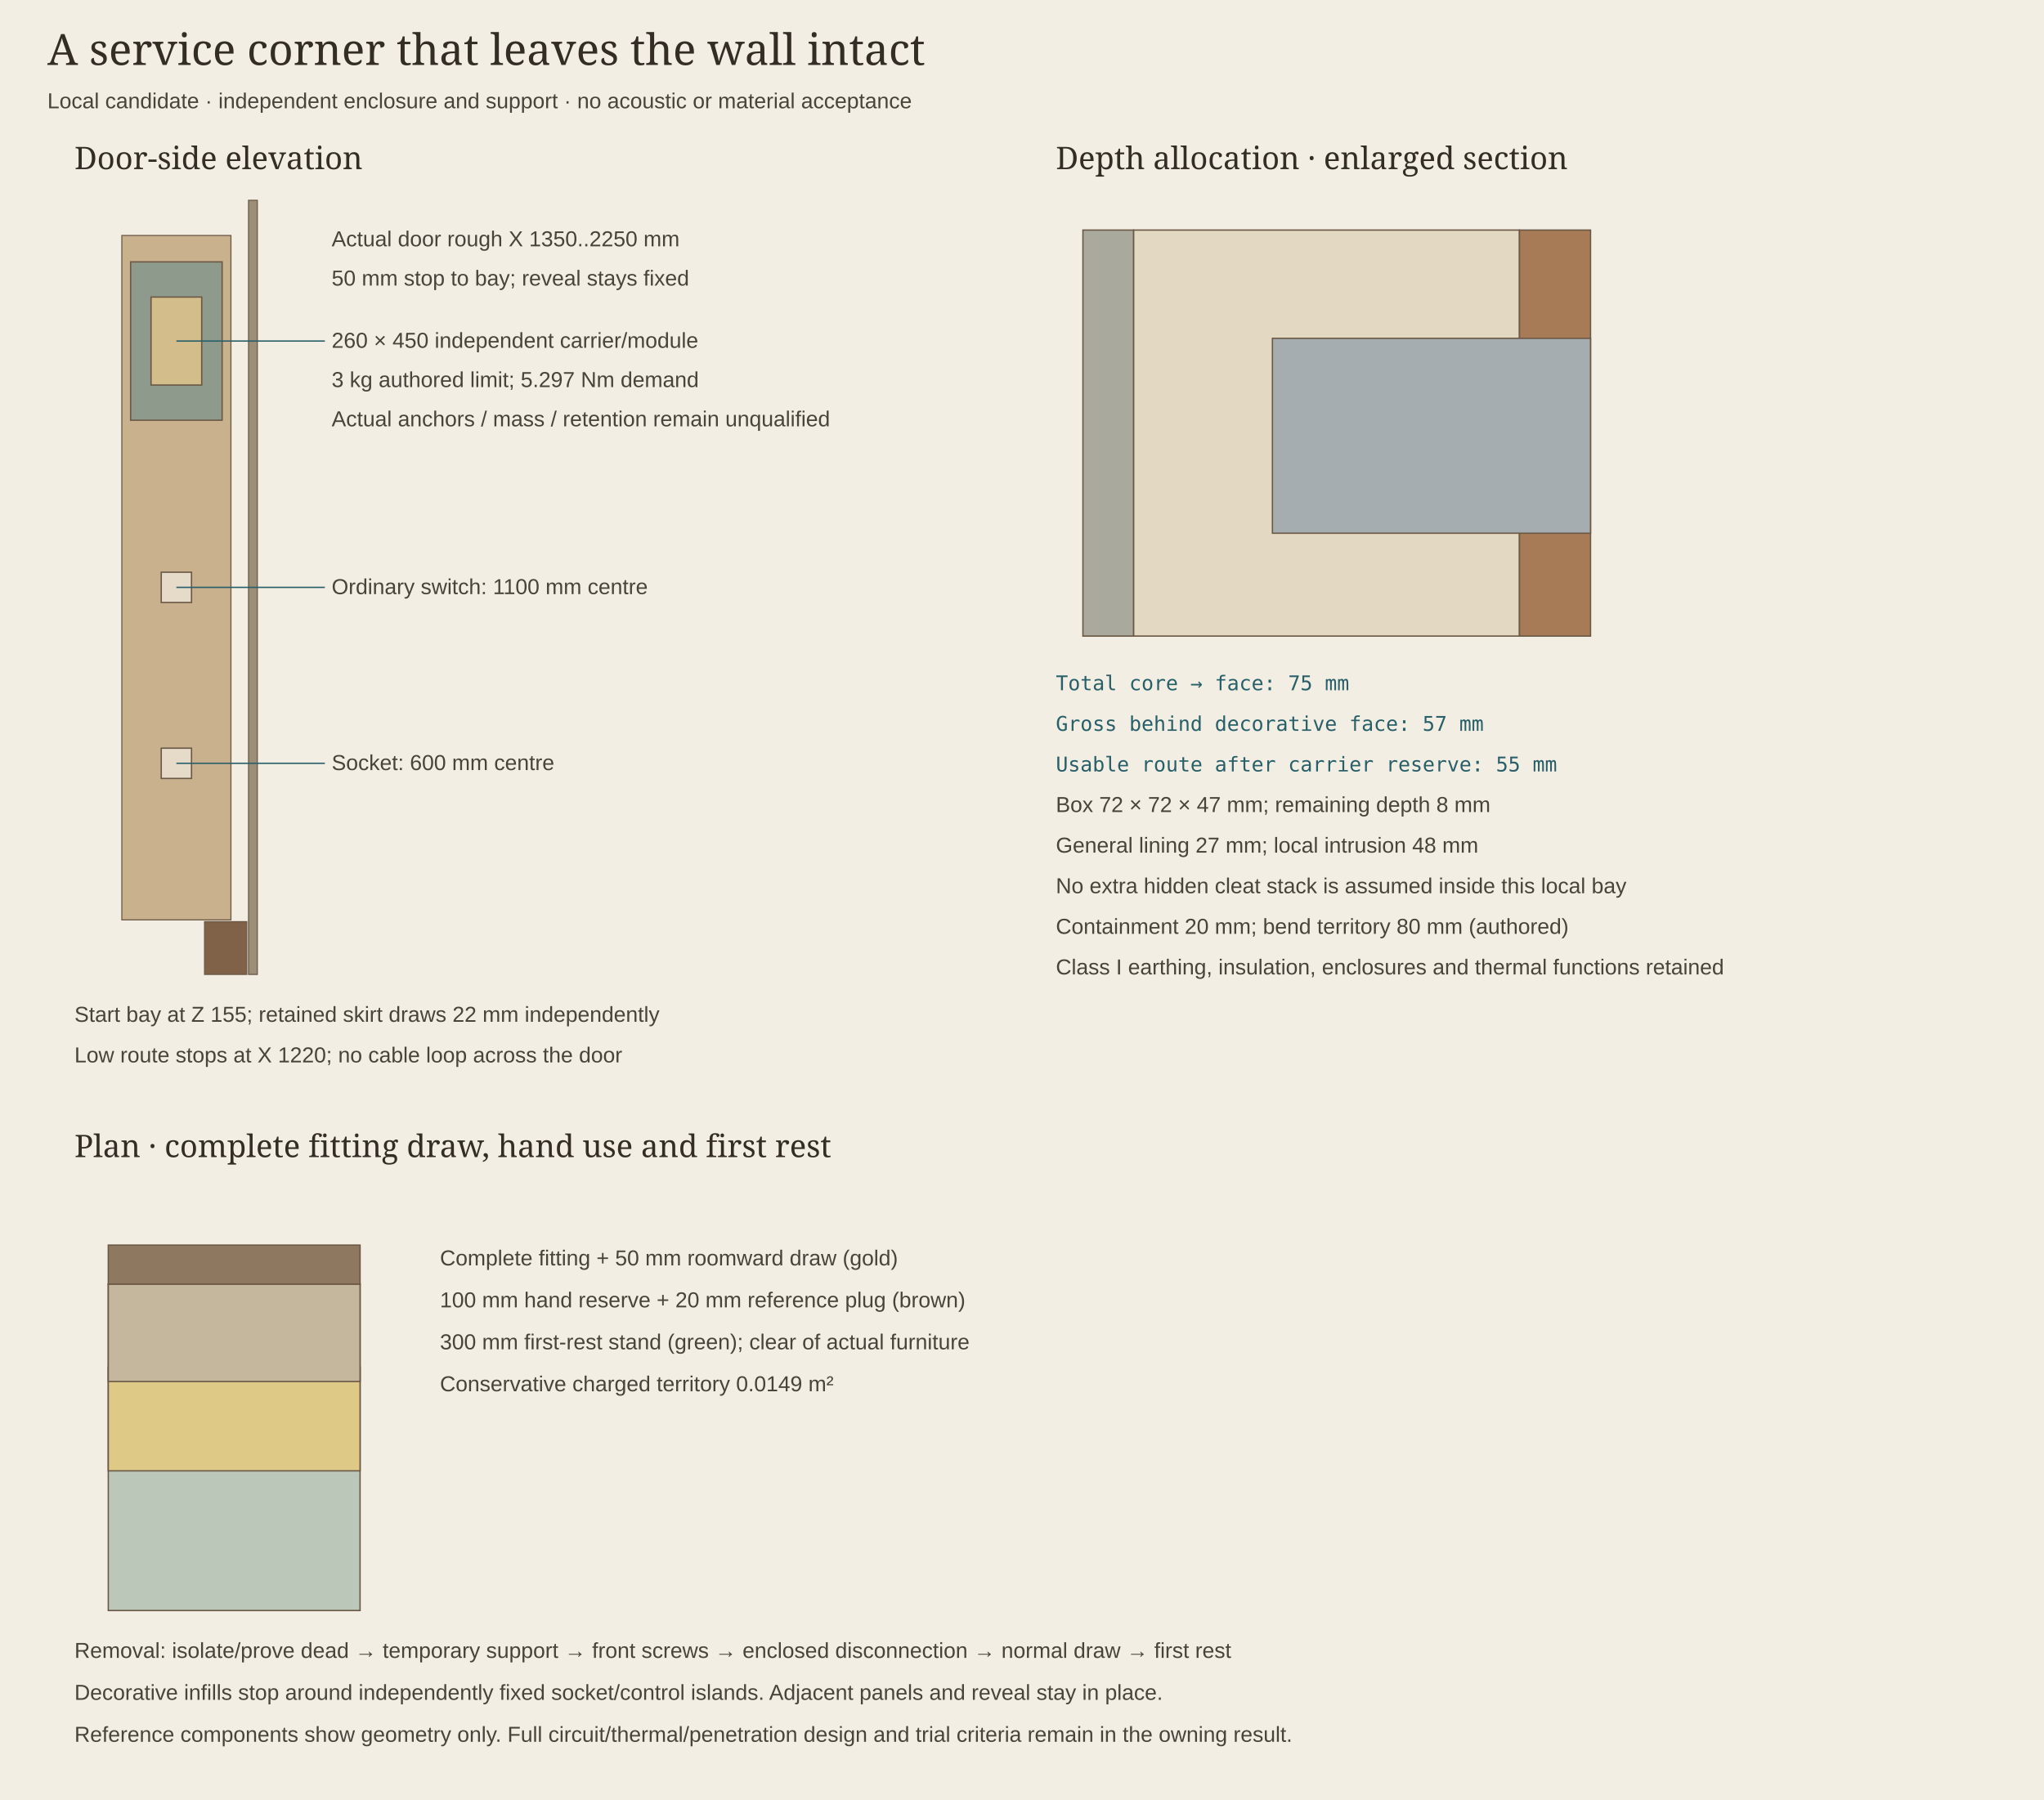
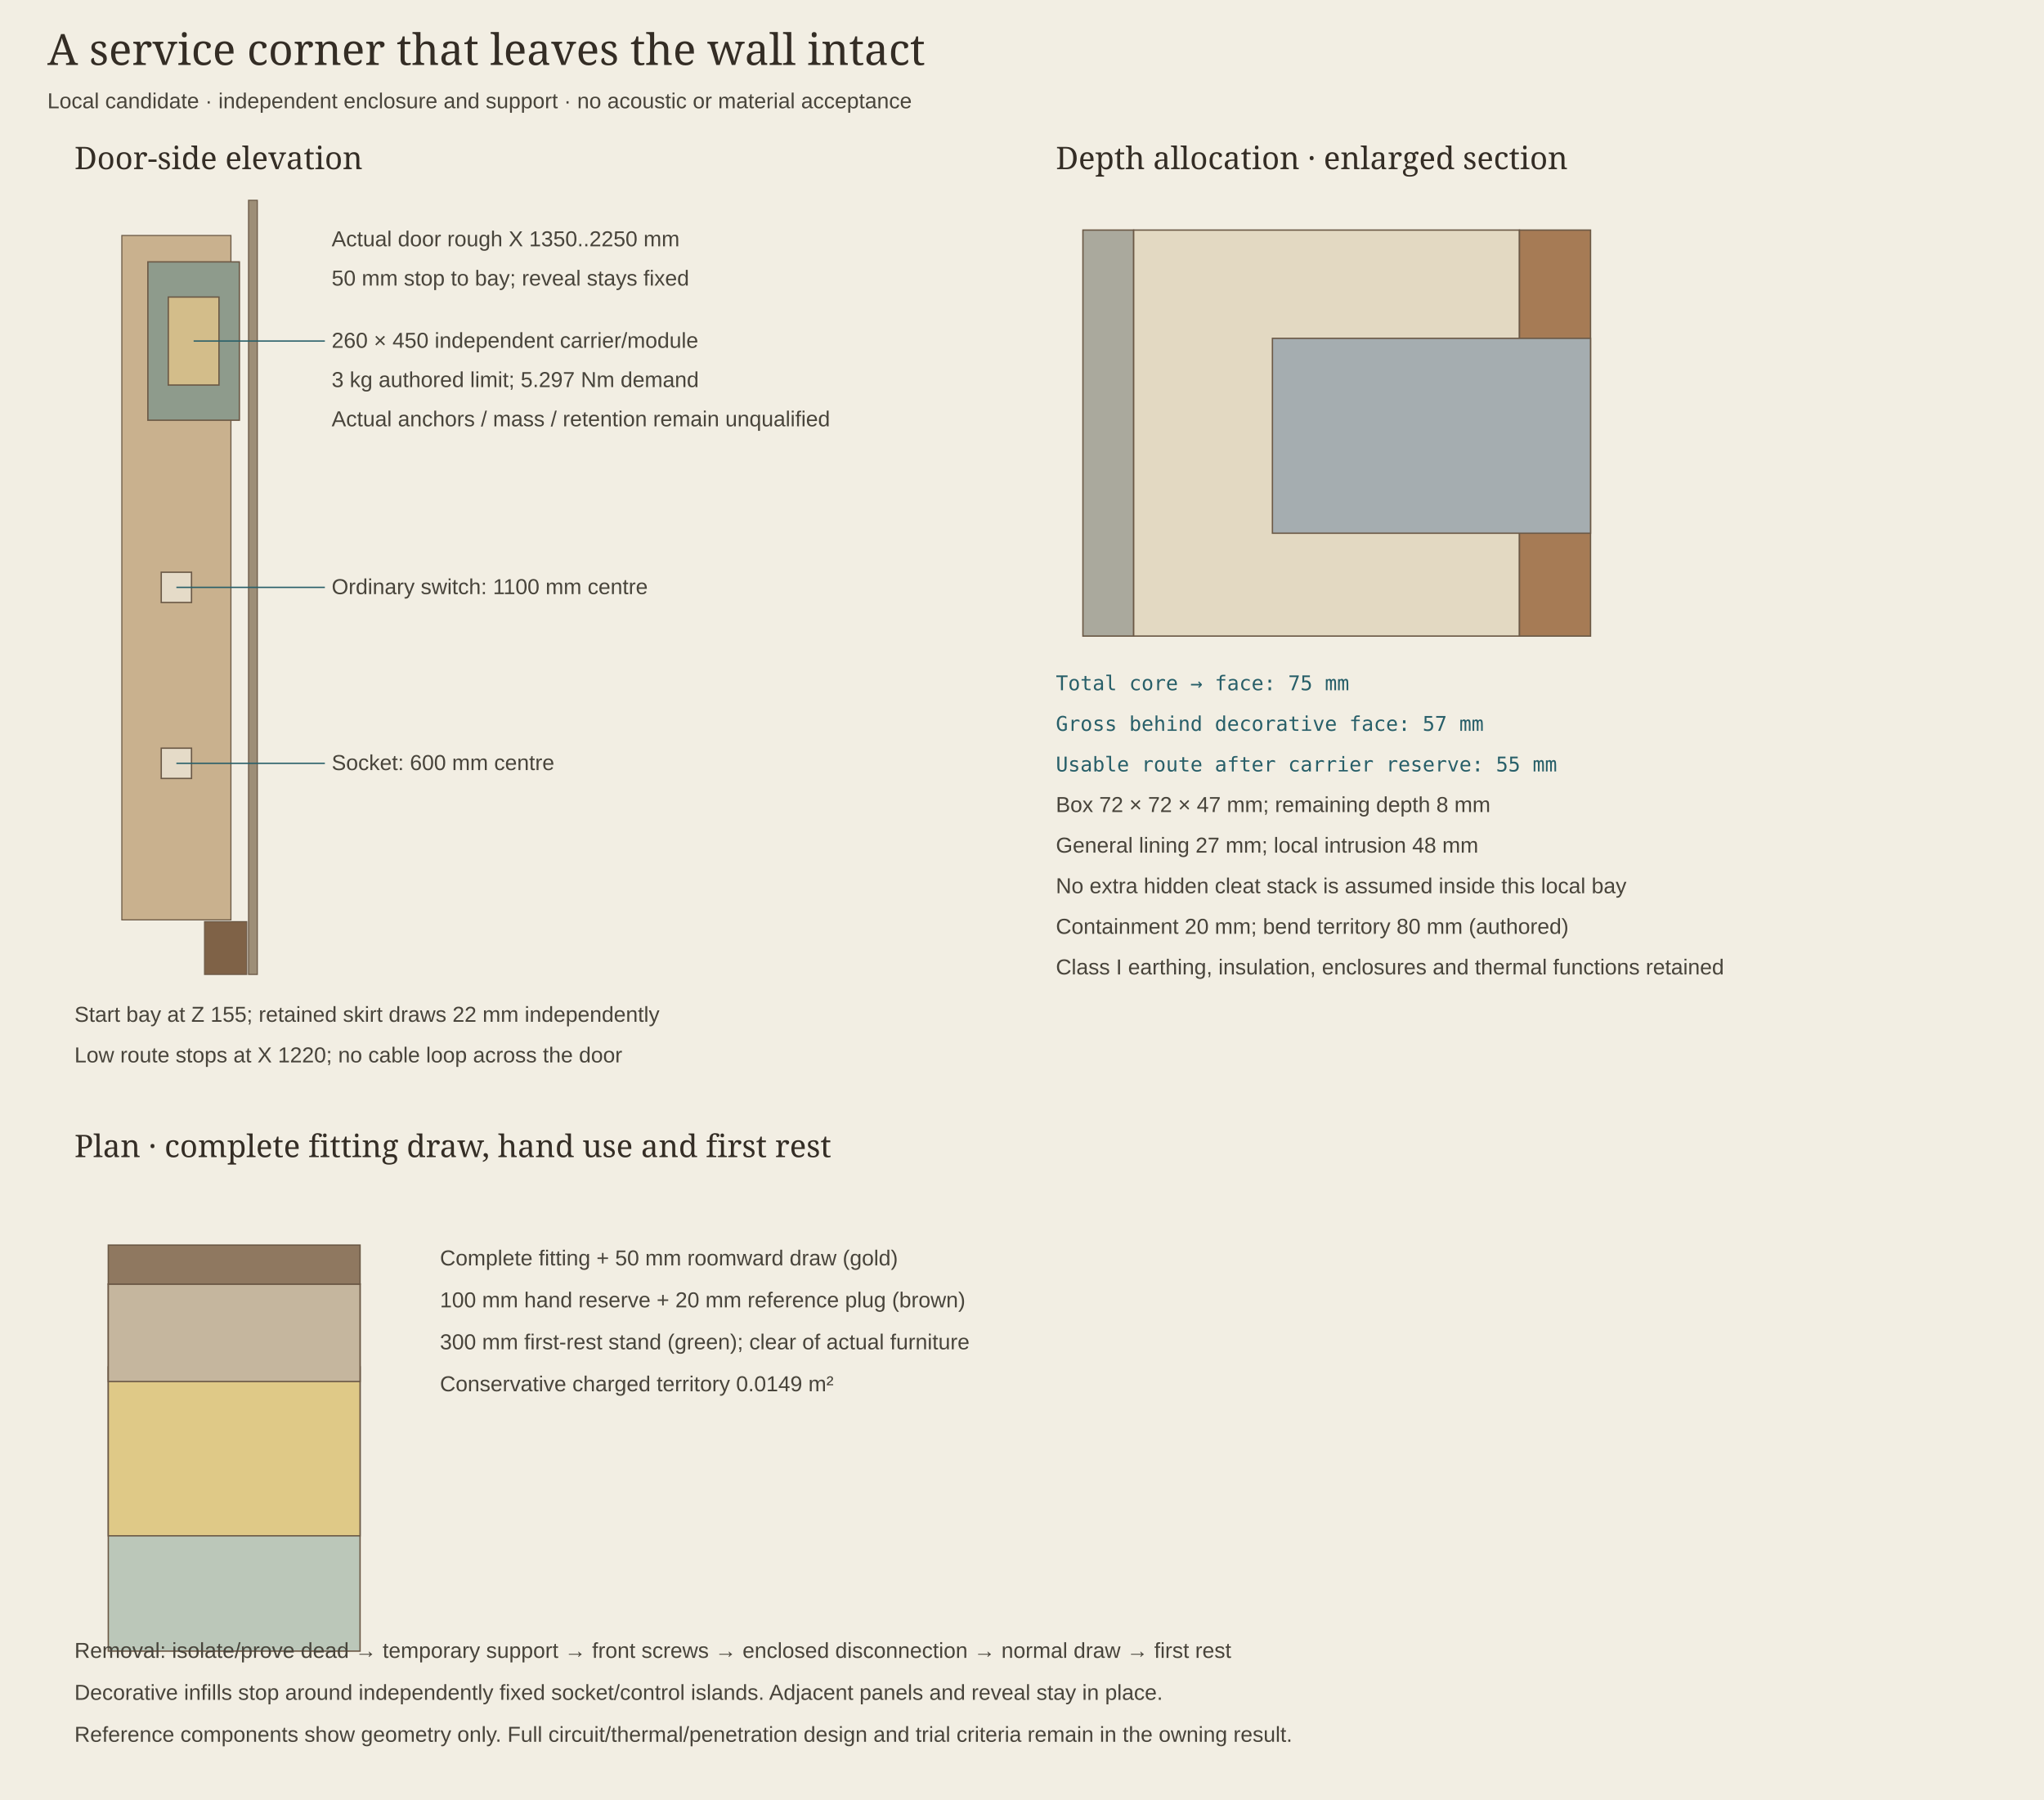
<svg xmlns="http://www.w3.org/2000/svg" width="1510" height="1330" viewBox="0 0 1510 1330" role="img" aria-labelledby="title desc">
  <style>.title{font:32px Georgia;fill:#342d25}.heading{font:23px Georgia;fill:#342d25}.note{font:16px Arial;fill:#48443b}.small{font:13px Arial;fill:#514c42}.dimension{font:15px monospace;fill:#285f69}</style>
  <rect width="1510" height="1330" fill="#f2eee3" />
  <text x="35" y="48" class="title">A service corner that leaves the wall intact</text>
  <text x="35" y="80" class="note">Local candidate · independent enclosure and support · no acoustic or material acceptance</text>
  <text x="55" y="125" class="heading">Door-side elevation</text>
  <polygon points="90,679.7 170.6,679.7 170.6,174 90,174" fill="#c9b18e" stroke="#6b5946" stroke-width=".8" />
  <polygon points="151.1,720 182.3,720 182.3,681 151.1,681" fill="#7f6247" stroke="#6b5946" stroke-width=".8" />
  <polygon points="183.6,720 190.1,720 190.1,148 183.6,148" fill="#9d8e77" stroke="#6b5946" stroke-width=".8" />
  <text x="245" y="182" class="note">Actual door rough X 1350..2250 mm</text>
  <text x="245" y="211" class="note">50 mm stop to bay; reveal stays fixed</text>
  <rect x="119.12" y="552.82" width="22.36" height="22.36" fill="#e5dbc8" stroke="#6b5946" />
  <path d="M130.3,564L240,564" fill="none" stroke="#285f69" stroke-width="1" />
  <text x="245" y="569" class="note">Socket: 600 mm centre</text>
  <rect x="119.12" y="422.82" width="22.36" height="22.36" fill="#e5dbc8" stroke="#6b5946" />
  <path d="M130.3,434L240,434" fill="none" stroke="#285f69" stroke-width="1" />
  <text x="245" y="439" class="note">Ordinary switch: 1100 mm centre</text>
-   <rect x="96.5" y="193.5" width="67.6" height="117" fill="#8e9b8c" stroke="#6b5946" />
-   <rect x="111.58" y="219.5" width="37.44" height="65" fill="#d3bd8a" stroke="#6b5946" />
-   <path d="M130.3,252L240,252" fill="none" stroke="#285f69" stroke-width="1" />
+   <rect x="109.24" y="193.5" width="67.6" height="117" fill="#8e9b8c" stroke="#6b5946" />
+   <rect x="124.32" y="219.5" width="37.44" height="65" fill="#d3bd8a" stroke="#6b5946" />
+   <path d="M143.04,252L240,252" fill="none" stroke="#285f69" stroke-width="1" />
  <text x="245" y="257" class="note">260 × 450 independent carrier/module</text>
  <text x="245" y="286" class="note">3 kg authored limit; 5.297 Nm demand</text>
  <text x="245" y="315" class="note">Actual anchors / mass / retention remain unqualified</text>
  <text x="55" y="755" class="note">Start bay at Z 155; retained skirt draws 22 mm independently</text>
  <text x="55" y="785" class="note">Low route stops at X 1220; no cable loop across the door</text>
  <text x="780" y="125" class="heading">Depth allocation · enlarged section</text>
  <rect x="800" y="170" width="37.5" height="300" fill="#aaa99d" stroke="#6b5946" />
  <rect x="837.5" y="170" width="285" height="300" fill="#e3d9c2" stroke="#6b5946" />
  <rect x="1122.5" y="170" width="52.5" height="300" fill="#a67b55" stroke="#6b5946" />
  <rect x="940" y="250" width="235" height="144" fill="#a5adb0" stroke="#6b5946" />
  <text x="780" y="510" class="dimension">Total core → face: 75 mm</text>
  <text x="780" y="540" class="dimension">Gross behind decorative face: 57 mm</text>
  <text x="780" y="570" class="dimension">Usable route after carrier reserve: 55 mm</text>
  <text x="780" y="600" class="note">Box 72 × 72 × 47 mm; remaining depth 8 mm</text>
  <text x="780" y="630" class="note">General lining 27 mm; local intrusion 48 mm</text>
  <text x="780" y="660" class="note">No extra hidden cleat stack is assumed inside this local bay</text>
  <text x="780" y="690" class="note">Containment 20 mm; bend territory 80 mm (authored)</text>
  <text x="780" y="720" class="note">Class I earthing, insulation, enclosures and thermal functions retained</text>
  <text x="55" y="855" class="heading">Plan · complete fitting draw, hand use and first rest</text>
-   <rect x="80" y="1010" width="186" height="180" fill="#bbc7b9" stroke="#6b5946" />
-   <rect x="80" y="948.8" width="186" height="138" fill="#dfc987" stroke="#6b5946" />
+   <rect x="80" y="1010" width="186" height="210" fill="#bbc7b9" stroke="#6b5946" />
+   <rect x="80" y="948.8" width="186" height="186" fill="#dfc987" stroke="#6b5946" />
  <rect x="80" y="948.8" width="186" height="72" fill="#c5b69e" stroke="#6b5946" />
  <rect x="80" y="920" width="186" height="28.8" fill="#8f7860" stroke="#6b5946" />
  <text x="325" y="935" class="note">Complete fitting + 50 mm roomward draw (gold)</text>
  <text x="325" y="966" class="note">100 mm hand reserve + 20 mm reference plug (brown)</text>
  <text x="325" y="997" class="note">300 mm first-rest stand (green); clear of actual furniture</text>
  <text x="325" y="1028" class="note">Conservative charged territory 0.0149 m²</text>
  <text x="55" y="1225" class="note">Removal: isolate/prove dead → temporary support → front screws → enclosed disconnection → normal draw → first rest</text>
  <text x="55" y="1256" class="note">Decorative infills stop around independently fixed socket/control islands. Adjacent panels and reveal stay in place.</text>
  <text x="55" y="1287" class="note">Reference components show geometry only. Full circuit/thermal/penetration design and trial criteria remain in the owning result.</text>
</svg>
